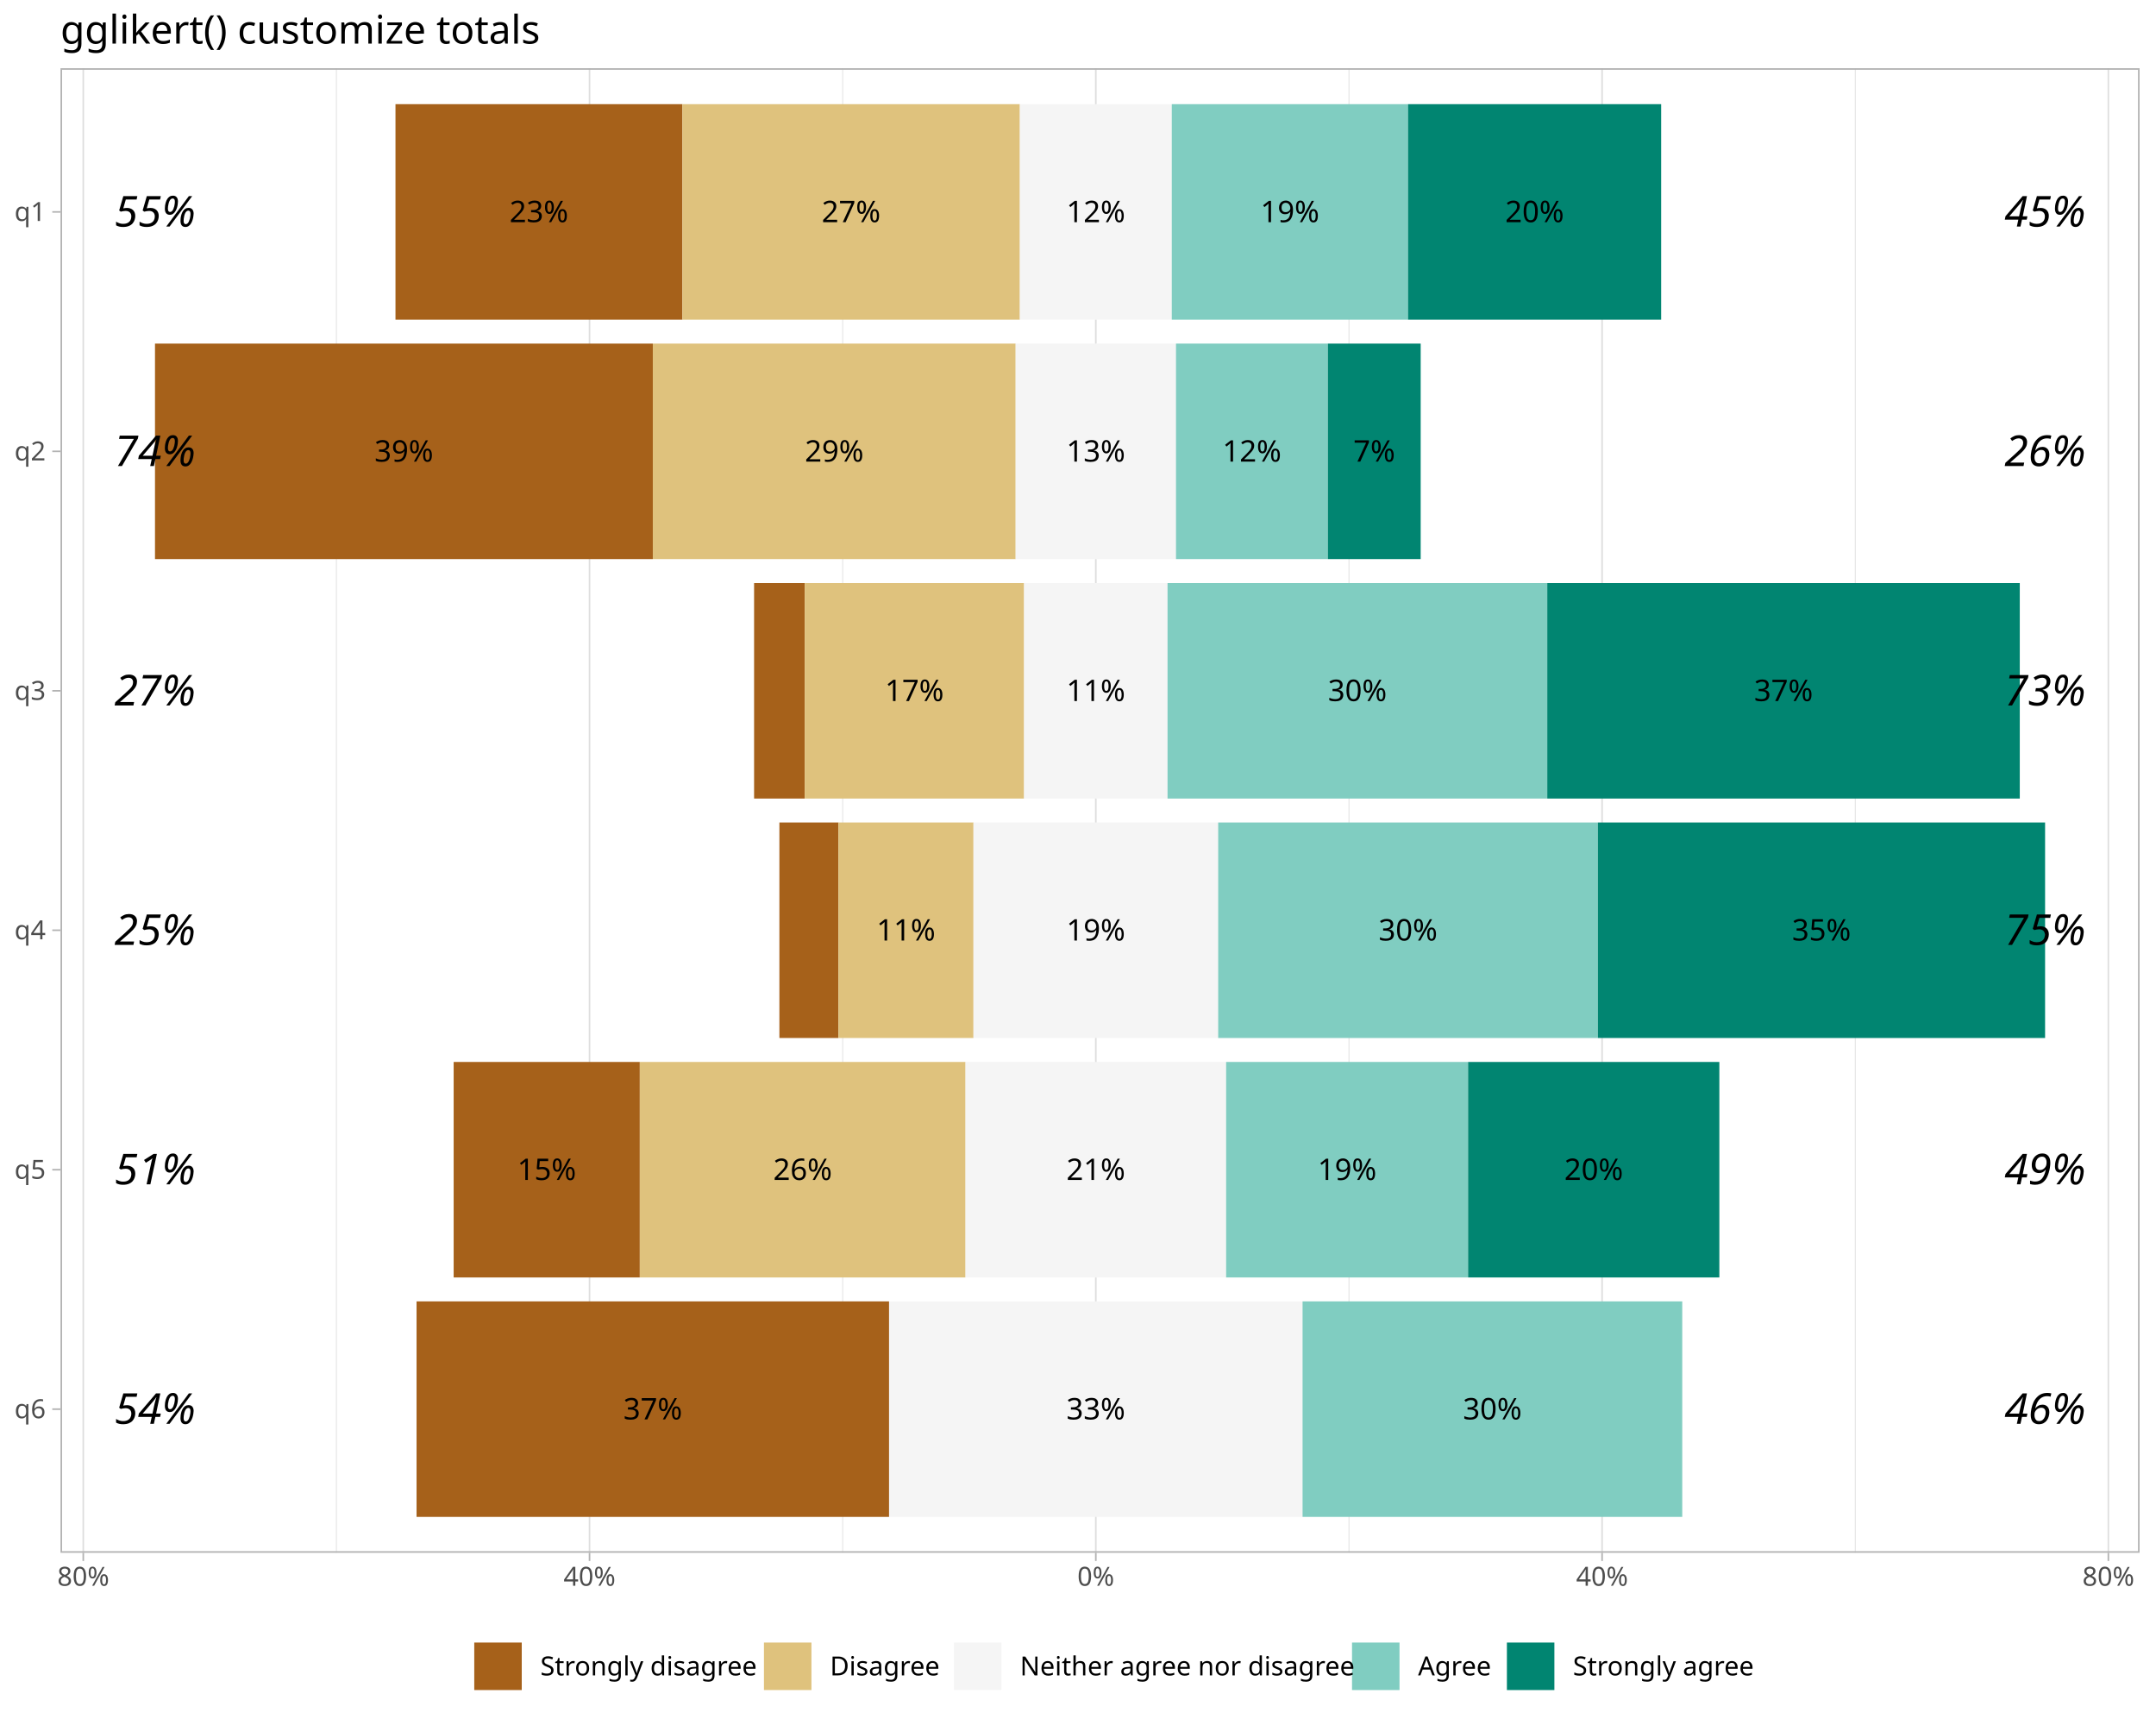
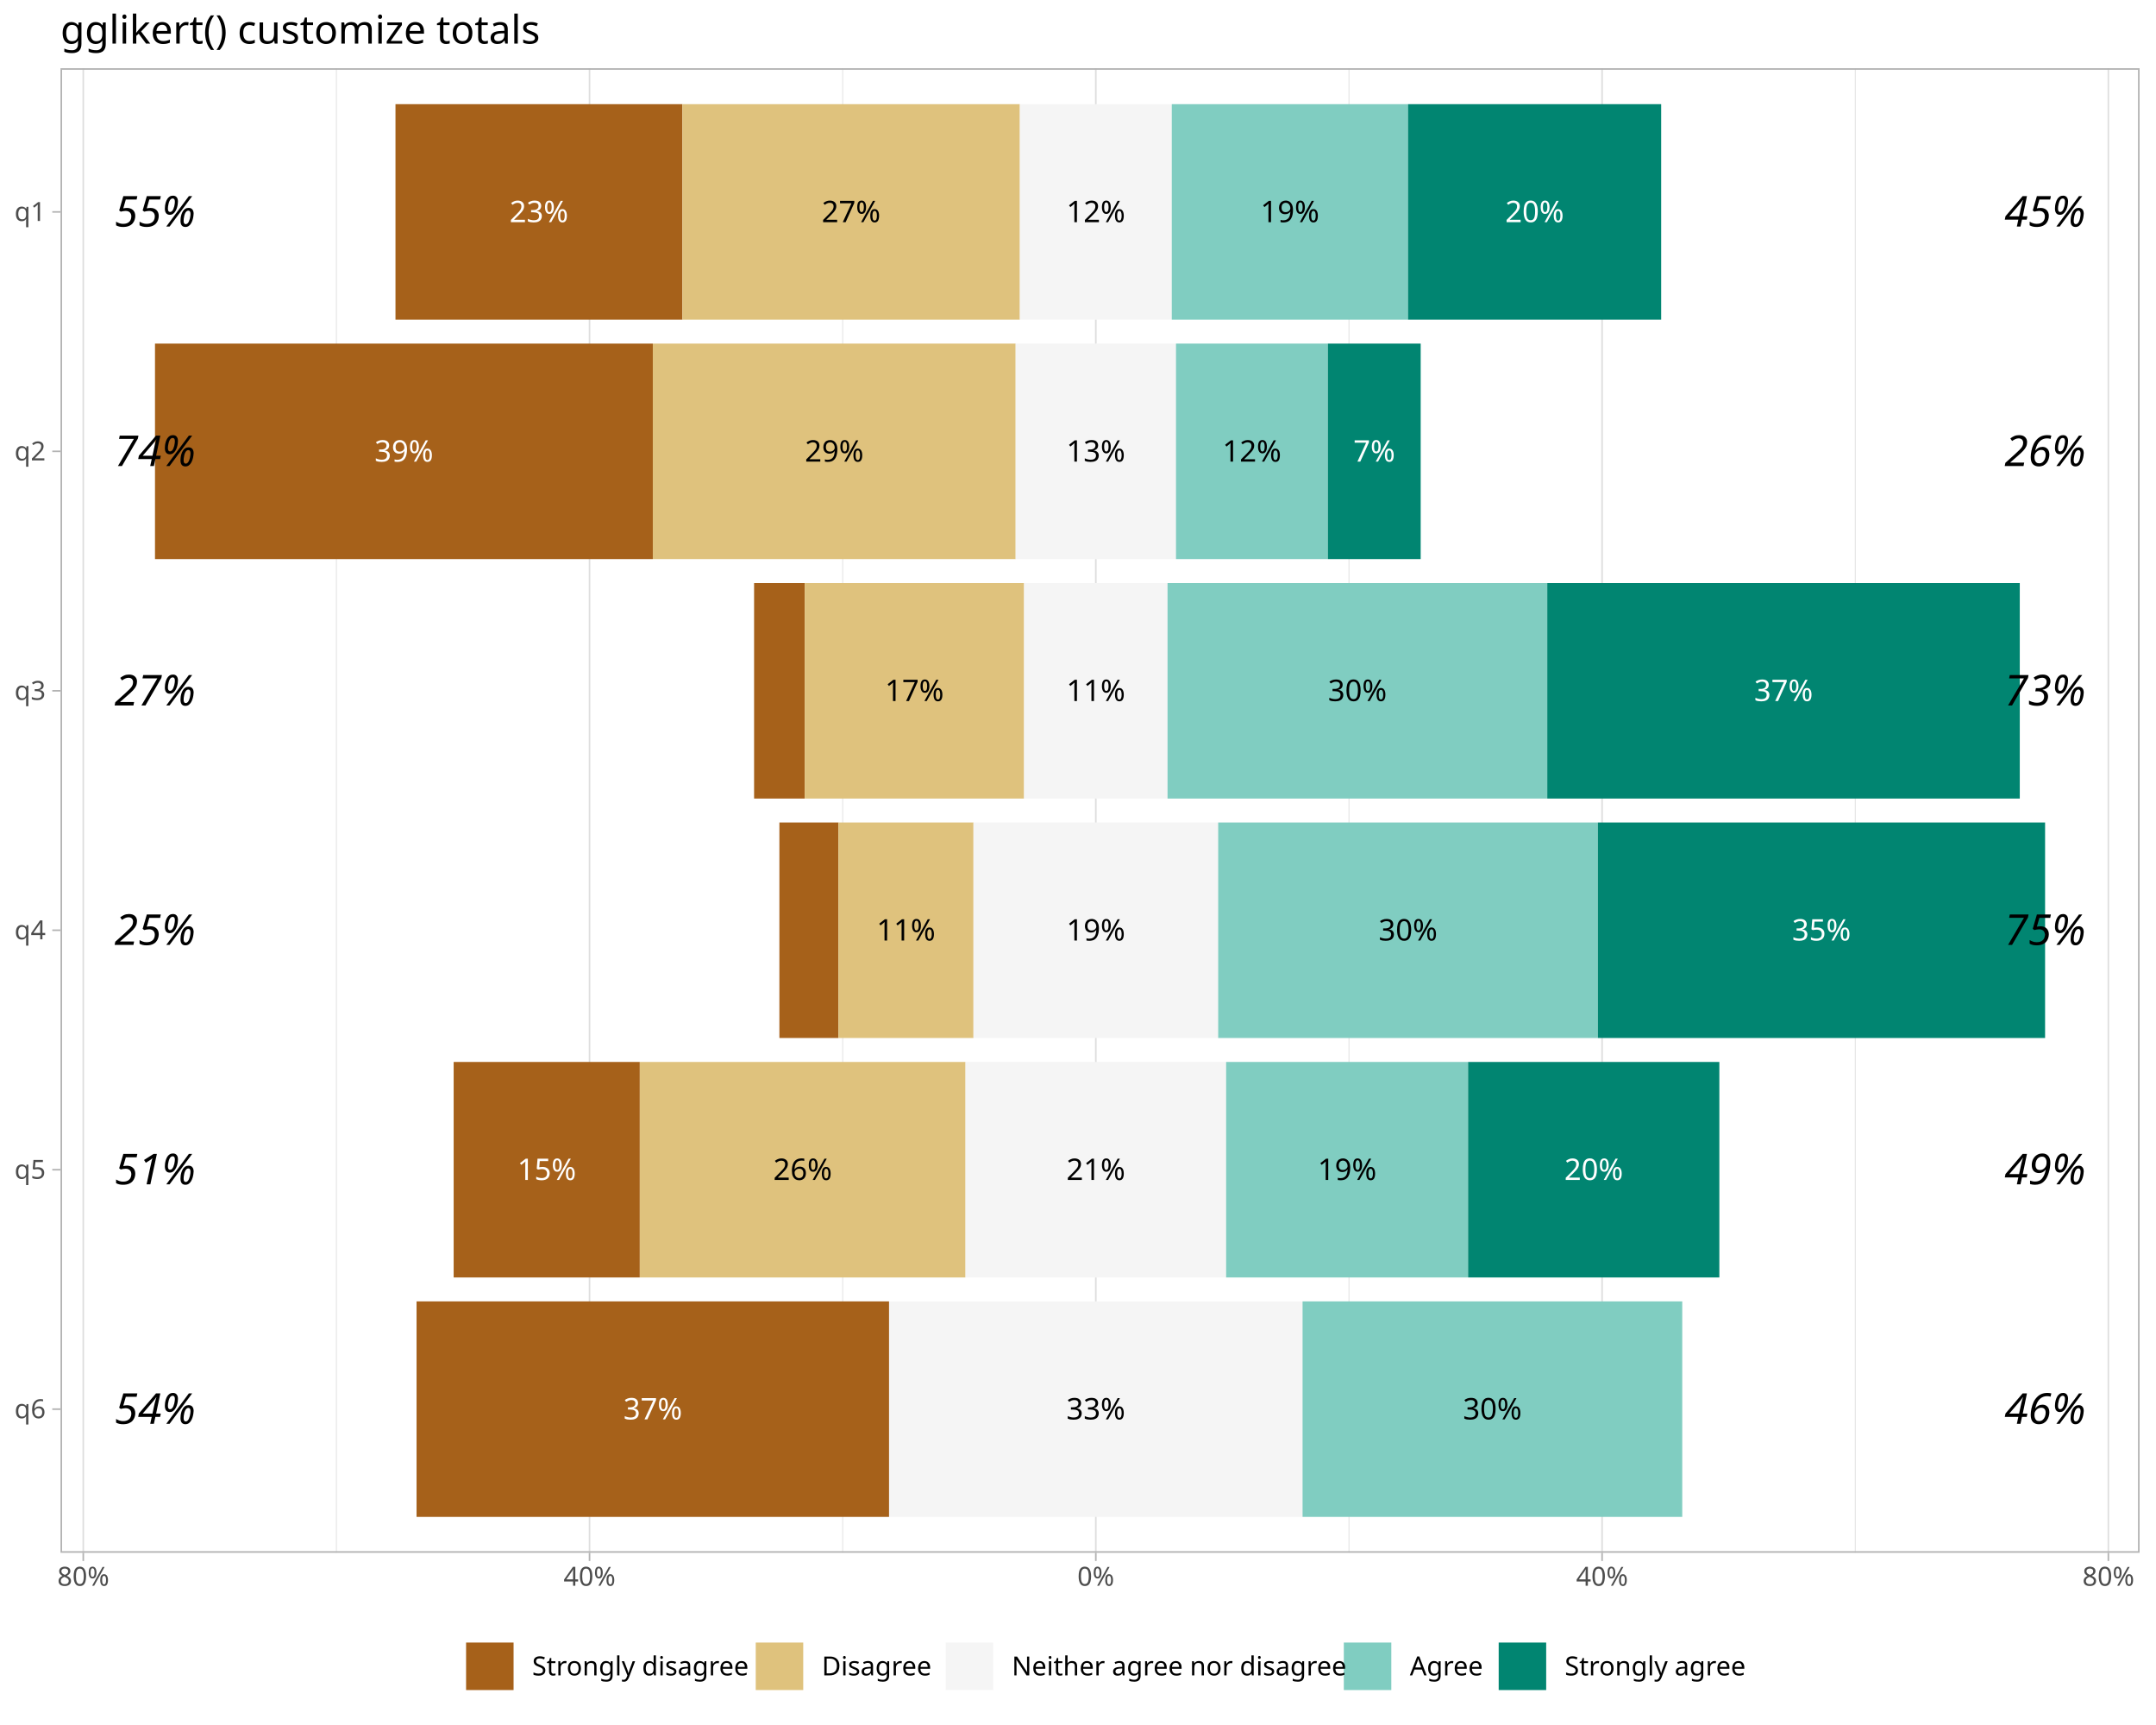
<svg xmlns="http://www.w3.org/2000/svg" class="svglite" data-engine-version="2.0" width="720.00pt" height="576.00pt" viewBox="0 0 720.00 576.00">
  <defs>
    <style type="text/css">
    .svglite line, .svglite polyline, .svglite polygon, .svglite path, .svglite rect, .svglite circle {
      fill: none;
      stroke: #000000;
      stroke-linecap: round;
      stroke-linejoin: round;
      stroke-miterlimit: 10.00;
    }
  </style>
  </defs>
  <rect width="100%" height="100%" style="stroke: none; fill: #FFFFFF;" />
  <defs>
    <clipPath id="cpMC4wMHw3MjAuMDB8MC4wMHw1NzYuMDA=">
      <rect x="0.00" y="0.00" width="720.00" height="576.00" />
    </clipPath>
  </defs>
  <g clip-path="url(#cpMC4wMHw3MjAuMDB8MC4wMHw1NzYuMDA=)">
    <rect x="0.00" y="0.00" width="720.00" height="576.00" style="stroke-width: 1.07; stroke: #FFFFFF; fill: #FFFFFF;" />
  </g>
  <defs>
    <clipPath id="cpMjAuMjB8NzE0LjUyfDIyLjc4fDUxOC41MQ==">
      <rect x="20.20" y="22.78" width="694.32" height="495.72" />
    </clipPath>
  </defs>
  <g clip-path="url(#cpMjAuMjB8NzE0LjUyfDIyLjc4fDUxOC41MQ==)">
    <rect x="20.20" y="22.78" width="694.32" height="495.72" style="stroke-width: 1.07; stroke: none; fill: #FFFFFF;" />
    <polyline points="112.34,518.51 112.34,22.78 " style="stroke-width: 0.27; stroke: #DEDEDE; stroke-linecap: butt;" />
    <polyline points="281.42,518.51 281.42,22.78 " style="stroke-width: 0.27; stroke: #DEDEDE; stroke-linecap: butt;" />
    <polyline points="450.49,518.51 450.49,22.78 " style="stroke-width: 0.27; stroke: #DEDEDE; stroke-linecap: butt;" />
    <polyline points="619.56,518.51 619.56,22.78 " style="stroke-width: 0.27; stroke: #DEDEDE; stroke-linecap: butt;" />
    <polyline points="27.81,518.51 27.81,22.78 " style="stroke-width: 0.53; stroke: #DEDEDE; stroke-linecap: butt;" />
    <polyline points="196.88,518.51 196.88,22.78 " style="stroke-width: 0.53; stroke: #DEDEDE; stroke-linecap: butt;" />
    <polyline points="365.95,518.51 365.95,22.78 " style="stroke-width: 0.53; stroke: #DEDEDE; stroke-linecap: butt;" />
    <polyline points="535.02,518.51 535.02,22.78 " style="stroke-width: 0.53; stroke: #DEDEDE; stroke-linecap: butt;" />
    <polyline points="704.09,518.51 704.09,22.78 " style="stroke-width: 0.53; stroke: #DEDEDE; stroke-linecap: butt;" />
    <rect x="139.11" y="434.55" width="157.80" height="71.96" style="stroke-width: 1.07; stroke: none; stroke-linecap: butt; stroke-linejoin: miter; fill: #A6611A;" />
    <rect x="296.91" y="434.55" width="0.00" height="71.96" style="stroke-width: 1.07; stroke: none; stroke-linecap: butt; stroke-linejoin: miter; fill: #DFC27D;" />
    <rect x="296.91" y="434.55" width="138.08" height="71.96" style="stroke-width: 1.07; stroke: none; stroke-linecap: butt; stroke-linejoin: miter; fill: #F5F5F5;" />
    <rect x="434.99" y="434.55" width="126.80" height="71.96" style="stroke-width: 1.07; stroke: none; stroke-linecap: butt; stroke-linejoin: miter; fill: #80CDC1;" />
    <rect x="561.79" y="434.55" width="0.00" height="71.96" style="stroke-width: 1.07; stroke: none; stroke-linecap: butt; stroke-linejoin: miter; fill: #018571;" />
    <rect x="151.50" y="354.60" width="62.16" height="71.96" style="stroke-width: 1.07; stroke: none; stroke-linecap: butt; stroke-linejoin: miter; fill: #A6611A;" />
    <rect x="213.66" y="354.60" width="108.78" height="71.96" style="stroke-width: 1.07; stroke: none; stroke-linecap: butt; stroke-linejoin: miter; fill: #DFC27D;" />
    <rect x="322.44" y="354.60" width="87.02" height="71.96" style="stroke-width: 1.07; stroke: none; stroke-linecap: butt; stroke-linejoin: miter; fill: #F5F5F5;" />
    <rect x="409.46" y="354.60" width="80.81" height="71.96" style="stroke-width: 1.07; stroke: none; stroke-linecap: butt; stroke-linejoin: miter; fill: #80CDC1;" />
    <rect x="490.27" y="354.60" width="83.91" height="71.96" style="stroke-width: 1.07; stroke: none; stroke-linecap: butt; stroke-linejoin: miter; fill: #018571;" />
    <rect x="260.28" y="274.64" width="19.73" height="71.96" style="stroke-width: 1.07; stroke: none; stroke-linecap: butt; stroke-linejoin: miter; fill: #A6611A;" />
    <rect x="280.01" y="274.64" width="45.09" height="71.96" style="stroke-width: 1.07; stroke: none; stroke-linecap: butt; stroke-linejoin: miter; fill: #DFC27D;" />
    <rect x="325.09" y="274.64" width="81.72" height="71.96" style="stroke-width: 1.07; stroke: none; stroke-linecap: butt; stroke-linejoin: miter; fill: #F5F5F5;" />
    <rect x="406.81" y="274.64" width="126.80" height="71.96" style="stroke-width: 1.07; stroke: none; stroke-linecap: butt; stroke-linejoin: miter; fill: #80CDC1;" />
    <rect x="533.61" y="274.64" width="149.35" height="71.96" style="stroke-width: 1.07; stroke: none; stroke-linecap: butt; stroke-linejoin: miter; fill: #018571;" />
    <rect x="251.83" y="194.69" width="16.91" height="71.96" style="stroke-width: 1.07; stroke: none; stroke-linecap: butt; stroke-linejoin: miter; fill: #A6611A;" />
    <rect x="268.74" y="194.69" width="73.26" height="71.96" style="stroke-width: 1.07; stroke: none; stroke-linecap: butt; stroke-linejoin: miter; fill: #DFC27D;" />
    <rect x="342.00" y="194.69" width="47.90" height="71.96" style="stroke-width: 1.07; stroke: none; stroke-linecap: butt; stroke-linejoin: miter; fill: #F5F5F5;" />
    <rect x="389.90" y="194.69" width="126.80" height="71.96" style="stroke-width: 1.07; stroke: none; stroke-linecap: butt; stroke-linejoin: miter; fill: #80CDC1;" />
    <rect x="516.71" y="194.69" width="157.80" height="71.96" style="stroke-width: 1.07; stroke: none; stroke-linecap: butt; stroke-linejoin: miter; fill: #018571;" />
    <rect x="51.76" y="114.73" width="166.25" height="71.96" style="stroke-width: 1.07; stroke: none; stroke-linecap: butt; stroke-linejoin: miter; fill: #A6611A;" />
    <rect x="218.01" y="114.73" width="121.17" height="71.96" style="stroke-width: 1.07; stroke: none; stroke-linecap: butt; stroke-linejoin: miter; fill: #DFC27D;" />
    <rect x="339.18" y="114.73" width="53.54" height="71.96" style="stroke-width: 1.07; stroke: none; stroke-linecap: butt; stroke-linejoin: miter; fill: #F5F5F5;" />
    <rect x="392.72" y="114.73" width="50.72" height="71.96" style="stroke-width: 1.07; stroke: none; stroke-linecap: butt; stroke-linejoin: miter; fill: #80CDC1;" />
    <rect x="443.44" y="114.73" width="31.00" height="71.96" style="stroke-width: 1.07; stroke: none; stroke-linecap: butt; stroke-linejoin: miter; fill: #018571;" />
    <rect x="132.07" y="34.78" width="95.81" height="71.96" style="stroke-width: 1.07; stroke: none; stroke-linecap: butt; stroke-linejoin: miter; fill: #A6611A;" />
    <rect x="227.88" y="34.78" width="112.71" height="71.96" style="stroke-width: 1.07; stroke: none; stroke-linecap: butt; stroke-linejoin: miter; fill: #DFC27D;" />
    <rect x="340.59" y="34.78" width="50.72" height="71.96" style="stroke-width: 1.07; stroke: none; stroke-linecap: butt; stroke-linejoin: miter; fill: #F5F5F5;" />
    <rect x="391.31" y="34.78" width="78.90" height="71.96" style="stroke-width: 1.07; stroke: none; stroke-linecap: butt; stroke-linejoin: miter; fill: #80CDC1;" />
    <rect x="470.21" y="34.78" width="84.54" height="71.96" style="stroke-width: 1.07; stroke: none; stroke-linecap: butt; stroke-linejoin: miter; fill: #018571;" />
-     <text x="218.01" y="473.96" text-anchor="middle" style="font-size: 9.96px; font-family: sans;" textLength="19.93px" lengthAdjust="spacingAndGlyphs">37%</text>
+     <text x="218.01" y="473.96" text-anchor="middle" style="font-size: 9.96px; fill: #FFFFFF; font-family: sans;" textLength="19.93px" lengthAdjust="spacingAndGlyphs">37%</text>
    <text x="365.95" y="473.96" text-anchor="middle" style="font-size: 9.96px; font-family: sans;" textLength="19.93px" lengthAdjust="spacingAndGlyphs">33%</text>
    <text x="498.39" y="473.96" text-anchor="middle" style="font-size: 9.96px; font-family: sans;" textLength="19.93px" lengthAdjust="spacingAndGlyphs">30%</text>
-     <text x="182.58" y="394.01" text-anchor="middle" style="font-size: 9.96px; font-family: sans;" textLength="19.93px" lengthAdjust="spacingAndGlyphs">15%</text>
+     <text x="182.58" y="394.01" text-anchor="middle" style="font-size: 9.96px; fill: #FFFFFF; font-family: sans;" textLength="19.93px" lengthAdjust="spacingAndGlyphs">15%</text>
    <text x="268.05" y="394.01" text-anchor="middle" style="font-size: 9.96px; font-family: sans;" textLength="19.93px" lengthAdjust="spacingAndGlyphs">26%</text>
    <text x="365.95" y="394.01" text-anchor="middle" style="font-size: 9.96px; font-family: sans;" textLength="19.93px" lengthAdjust="spacingAndGlyphs">21%</text>
    <text x="449.87" y="394.01" text-anchor="middle" style="font-size: 9.96px; font-family: sans;" textLength="19.93px" lengthAdjust="spacingAndGlyphs">19%</text>
-     <text x="532.23" y="394.01" text-anchor="middle" style="font-size: 9.96px; font-family: sans;" textLength="19.93px" lengthAdjust="spacingAndGlyphs">20%</text>
+     <text x="532.23" y="394.01" text-anchor="middle" style="font-size: 9.96px; fill: #FFFFFF; font-family: sans;" textLength="19.93px" lengthAdjust="spacingAndGlyphs">20%</text>
    <text x="302.55" y="314.05" text-anchor="middle" style="font-size: 9.96px; font-family: sans;" textLength="19.93px" lengthAdjust="spacingAndGlyphs">11%</text>
    <text x="365.95" y="314.05" text-anchor="middle" style="font-size: 9.96px; font-family: sans;" textLength="19.93px" lengthAdjust="spacingAndGlyphs">19%</text>
    <text x="470.21" y="314.05" text-anchor="middle" style="font-size: 9.96px; font-family: sans;" textLength="19.93px" lengthAdjust="spacingAndGlyphs">30%</text>
-     <text x="608.29" y="314.05" text-anchor="middle" style="font-size: 9.96px; font-family: sans;" textLength="19.93px" lengthAdjust="spacingAndGlyphs">35%</text>
+     <text x="608.29" y="314.05" text-anchor="middle" style="font-size: 9.96px; fill: #FFFFFF; font-family: sans;" textLength="19.93px" lengthAdjust="spacingAndGlyphs">35%</text>
    <text x="305.37" y="234.09" text-anchor="middle" style="font-size: 9.96px; font-family: sans;" textLength="19.93px" lengthAdjust="spacingAndGlyphs">17%</text>
    <text x="365.95" y="234.09" text-anchor="middle" style="font-size: 9.96px; font-family: sans;" textLength="19.93px" lengthAdjust="spacingAndGlyphs">11%</text>
    <text x="453.31" y="234.09" text-anchor="middle" style="font-size: 9.96px; font-family: sans;" textLength="19.93px" lengthAdjust="spacingAndGlyphs">30%</text>
-     <text x="595.61" y="234.09" text-anchor="middle" style="font-size: 9.96px; font-family: sans;" textLength="19.93px" lengthAdjust="spacingAndGlyphs">37%</text>
-     <text x="134.89" y="154.14" text-anchor="middle" style="font-size: 9.96px; font-family: sans;" textLength="19.93px" lengthAdjust="spacingAndGlyphs">39%</text>
+     <text x="595.61" y="234.09" text-anchor="middle" style="font-size: 9.96px; fill: #FFFFFF; font-family: sans;" textLength="19.93px" lengthAdjust="spacingAndGlyphs">37%</text>
+     <text x="134.89" y="154.14" text-anchor="middle" style="font-size: 9.96px; fill: #FFFFFF; font-family: sans;" textLength="19.93px" lengthAdjust="spacingAndGlyphs">39%</text>
    <text x="278.60" y="154.14" text-anchor="middle" style="font-size: 9.96px; font-family: sans;" textLength="19.93px" lengthAdjust="spacingAndGlyphs">29%</text>
    <text x="365.95" y="154.14" text-anchor="middle" style="font-size: 9.96px; font-family: sans;" textLength="19.93px" lengthAdjust="spacingAndGlyphs">13%</text>
    <text x="418.08" y="154.14" text-anchor="middle" style="font-size: 9.96px; font-family: sans;" textLength="19.93px" lengthAdjust="spacingAndGlyphs">12%</text>
-     <text x="458.94" y="154.14" text-anchor="middle" style="font-size: 9.96px; font-family: sans;" textLength="14.39px" lengthAdjust="spacingAndGlyphs">7%</text>
-     <text x="179.97" y="74.18" text-anchor="middle" style="font-size: 9.96px; font-family: sans;" textLength="19.93px" lengthAdjust="spacingAndGlyphs">23%</text>
+     <text x="458.94" y="154.14" text-anchor="middle" style="font-size: 9.96px; fill: #FFFFFF; font-family: sans;" textLength="14.39px" lengthAdjust="spacingAndGlyphs">7%</text>
+     <text x="179.97" y="74.18" text-anchor="middle" style="font-size: 9.96px; fill: #FFFFFF; font-family: sans;" textLength="19.93px" lengthAdjust="spacingAndGlyphs">23%</text>
    <text x="284.23" y="74.18" text-anchor="middle" style="font-size: 9.96px; font-family: sans;" textLength="19.93px" lengthAdjust="spacingAndGlyphs">27%</text>
    <text x="365.95" y="74.18" text-anchor="middle" style="font-size: 9.96px; font-family: sans;" textLength="19.93px" lengthAdjust="spacingAndGlyphs">12%</text>
    <text x="430.76" y="74.18" text-anchor="middle" style="font-size: 9.96px; font-family: sans;" textLength="19.93px" lengthAdjust="spacingAndGlyphs">19%</text>
-     <text x="512.48" y="74.18" text-anchor="middle" style="font-size: 9.96px; font-family: sans;" textLength="19.93px" lengthAdjust="spacingAndGlyphs">20%</text>
+     <text x="512.48" y="74.18" text-anchor="middle" style="font-size: 9.96px; fill: #FFFFFF; font-family: sans;" textLength="19.93px" lengthAdjust="spacingAndGlyphs">20%</text>
    <text x="51.76" y="475.43" text-anchor="middle" style="font-size: 14.23px; font-style: italic; font-family: sans;" textLength="28.48px" lengthAdjust="spacingAndGlyphs">54%</text>
    <text x="51.76" y="395.47" text-anchor="middle" style="font-size: 14.23px; font-style: italic; font-family: sans;" textLength="28.48px" lengthAdjust="spacingAndGlyphs">51%</text>
    <text x="51.76" y="315.52" text-anchor="middle" style="font-size: 14.23px; font-style: italic; font-family: sans;" textLength="28.48px" lengthAdjust="spacingAndGlyphs">25%</text>
    <text x="51.76" y="235.56" text-anchor="middle" style="font-size: 14.23px; font-style: italic; font-family: sans;" textLength="28.48px" lengthAdjust="spacingAndGlyphs">27%</text>
    <text x="51.76" y="155.61" text-anchor="middle" style="font-size: 14.23px; font-style: italic; font-family: sans;" textLength="28.48px" lengthAdjust="spacingAndGlyphs">74%</text>
    <text x="51.76" y="75.65" text-anchor="middle" style="font-size: 14.23px; font-style: italic; font-family: sans;" textLength="28.48px" lengthAdjust="spacingAndGlyphs">55%</text>
    <text x="682.96" y="475.43" text-anchor="middle" style="font-size: 14.23px; font-style: italic; font-family: sans;" textLength="28.48px" lengthAdjust="spacingAndGlyphs">46%</text>
    <text x="682.96" y="395.47" text-anchor="middle" style="font-size: 14.23px; font-style: italic; font-family: sans;" textLength="28.48px" lengthAdjust="spacingAndGlyphs">49%</text>
    <text x="682.96" y="315.52" text-anchor="middle" style="font-size: 14.23px; font-style: italic; font-family: sans;" textLength="28.48px" lengthAdjust="spacingAndGlyphs">75%</text>
    <text x="682.96" y="235.56" text-anchor="middle" style="font-size: 14.23px; font-style: italic; font-family: sans;" textLength="28.48px" lengthAdjust="spacingAndGlyphs">73%</text>
    <text x="682.96" y="155.61" text-anchor="middle" style="font-size: 14.23px; font-style: italic; font-family: sans;" textLength="28.48px" lengthAdjust="spacingAndGlyphs">26%</text>
    <text x="682.96" y="75.65" text-anchor="middle" style="font-size: 14.23px; font-style: italic; font-family: sans;" textLength="28.48px" lengthAdjust="spacingAndGlyphs">45%</text>
    <rect x="20.20" y="22.78" width="694.32" height="495.72" style="stroke-width: 1.07; stroke: #B3B3B3;" />
  </g>
  <g clip-path="url(#cpMC4wMHw3MjAuMDB8MC4wMHw1NzYuMDA=)">
    <polyline points="27.81,521.25 27.81,518.51 " style="stroke-width: 0.53; stroke: #B3B3B3; stroke-linecap: butt;" />
    <polyline points="196.88,521.25 196.88,518.51 " style="stroke-width: 0.53; stroke: #B3B3B3; stroke-linecap: butt;" />
    <polyline points="365.95,521.25 365.95,518.51 " style="stroke-width: 0.53; stroke: #B3B3B3; stroke-linecap: butt;" />
    <polyline points="535.02,521.25 535.02,518.51 " style="stroke-width: 0.53; stroke: #B3B3B3; stroke-linecap: butt;" />
    <polyline points="704.09,521.25 704.09,518.51 " style="stroke-width: 0.53; stroke: #B3B3B3; stroke-linecap: butt;" />
    <text x="27.81" y="529.50" text-anchor="middle" style="font-size: 8.80px; fill: #4D4D4D; font-family: sans;" textLength="17.61px" lengthAdjust="spacingAndGlyphs">80%</text>
    <text x="196.88" y="529.50" text-anchor="middle" style="font-size: 8.80px; fill: #4D4D4D; font-family: sans;" textLength="17.61px" lengthAdjust="spacingAndGlyphs">40%</text>
    <text x="365.95" y="529.50" text-anchor="middle" style="font-size: 8.80px; fill: #4D4D4D; font-family: sans;" textLength="12.72px" lengthAdjust="spacingAndGlyphs">0%</text>
    <text x="535.02" y="529.50" text-anchor="middle" style="font-size: 8.80px; fill: #4D4D4D; font-family: sans;" textLength="17.61px" lengthAdjust="spacingAndGlyphs">40%</text>
    <text x="704.09" y="529.50" text-anchor="middle" style="font-size: 8.80px; fill: #4D4D4D; font-family: sans;" textLength="17.61px" lengthAdjust="spacingAndGlyphs">80%</text>
    <text x="15.27" y="473.56" text-anchor="end" style="font-size: 8.80px; fill: #4D4D4D; font-family: sans;" textLength="9.79px" lengthAdjust="spacingAndGlyphs">q6</text>
    <text x="15.27" y="393.61" text-anchor="end" style="font-size: 8.80px; fill: #4D4D4D; font-family: sans;" textLength="9.79px" lengthAdjust="spacingAndGlyphs">q5</text>
    <text x="15.27" y="313.65" text-anchor="end" style="font-size: 8.80px; fill: #4D4D4D; font-family: sans;" textLength="9.79px" lengthAdjust="spacingAndGlyphs">q4</text>
    <text x="15.27" y="233.70" text-anchor="end" style="font-size: 8.80px; fill: #4D4D4D; font-family: sans;" textLength="9.79px" lengthAdjust="spacingAndGlyphs">q3</text>
    <text x="15.27" y="153.74" text-anchor="end" style="font-size: 8.80px; fill: #4D4D4D; font-family: sans;" textLength="9.79px" lengthAdjust="spacingAndGlyphs">q2</text>
    <text x="15.27" y="73.78" text-anchor="end" style="font-size: 8.80px; fill: #4D4D4D; font-family: sans;" textLength="9.79px" lengthAdjust="spacingAndGlyphs">q1</text>
    <polyline points="17.46,470.53 20.20,470.53 " style="stroke-width: 0.53; stroke: #B3B3B3; stroke-linecap: butt;" />
    <polyline points="17.46,390.58 20.20,390.58 " style="stroke-width: 0.53; stroke: #B3B3B3; stroke-linecap: butt;" />
    <polyline points="17.46,310.62 20.20,310.62 " style="stroke-width: 0.53; stroke: #B3B3B3; stroke-linecap: butt;" />
    <polyline points="17.46,230.67 20.20,230.67 " style="stroke-width: 0.53; stroke: #B3B3B3; stroke-linecap: butt;" />
    <polyline points="17.46,150.71 20.20,150.71 " style="stroke-width: 0.53; stroke: #B3B3B3; stroke-linecap: butt;" />
    <polyline points="17.46,70.76 20.20,70.76 " style="stroke-width: 0.53; stroke: #B3B3B3; stroke-linecap: butt;" />
-     <rect x="146.72" y="542.28" width="441.29" height="28.24" style="stroke-width: 1.07; stroke: none; fill: #FFFFFF;" />
-     <rect x="157.68" y="547.76" width="17.28" height="17.28" style="stroke-width: 1.07; stroke: none; fill: #FFFFFF;" />
-     <rect x="158.38" y="548.47" width="15.86" height="15.86" style="stroke-width: 1.07; stroke: none; stroke-linecap: butt; stroke-linejoin: miter; fill: #A6611A;" />
-     <rect x="254.41" y="547.76" width="17.28" height="17.28" style="stroke-width: 1.07; stroke: none; fill: #FFFFFF;" />
-     <rect x="255.12" y="548.47" width="15.86" height="15.86" style="stroke-width: 1.07; stroke: none; stroke-linecap: butt; stroke-linejoin: miter; fill: #DFC27D;" />
-     <rect x="317.87" y="547.76" width="17.28" height="17.28" style="stroke-width: 1.07; stroke: none; fill: #FFFFFF;" />
-     <rect x="318.58" y="548.47" width="15.86" height="15.86" style="stroke-width: 1.07; stroke: none; stroke-linecap: butt; stroke-linejoin: miter; fill: #F5F5F5;" />
-     <rect x="450.80" y="547.76" width="17.28" height="17.28" style="stroke-width: 1.07; stroke: none; fill: #FFFFFF;" />
-     <rect x="451.51" y="548.47" width="15.86" height="15.86" style="stroke-width: 1.07; stroke: none; stroke-linecap: butt; stroke-linejoin: miter; fill: #80CDC1;" />
-     <rect x="502.52" y="547.76" width="17.28" height="17.28" style="stroke-width: 1.07; stroke: none; fill: #FFFFFF;" />
-     <rect x="503.23" y="548.47" width="15.86" height="15.86" style="stroke-width: 1.07; stroke: none; stroke-linecap: butt; stroke-linejoin: miter; fill: #018571;" />
-     <text x="180.44" y="559.43" style="font-size: 8.80px; font-family: sans;" textLength="68.49px" lengthAdjust="spacingAndGlyphs">Strongly disagree</text>
-     <text x="277.17" y="559.43" style="font-size: 8.80px; font-family: sans;" textLength="35.22px" lengthAdjust="spacingAndGlyphs">Disagree</text>
-     <text x="340.63" y="559.43" style="font-size: 8.80px; font-family: sans;" textLength="104.69px" lengthAdjust="spacingAndGlyphs">Neither agree nor disagree</text>
-     <text x="473.56" y="559.43" style="font-size: 8.80px; font-family: sans;" textLength="23.49px" lengthAdjust="spacingAndGlyphs">Agree</text>
-     <text x="525.28" y="559.43" style="font-size: 8.80px; font-family: sans;" textLength="57.24px" lengthAdjust="spacingAndGlyphs">Strongly agree</text>
+     <rect x="149.46" y="542.28" width="435.81" height="28.24" style="stroke-width: 1.07; stroke: none; fill: #FFFFFF;" />
+     <rect x="154.94" y="547.76" width="17.28" height="17.28" style="stroke-width: 1.07; stroke: none; fill: #FFFFFF;" />
+     <rect x="155.65" y="548.47" width="15.86" height="15.86" style="stroke-width: 1.07; stroke: none; stroke-linecap: butt; stroke-linejoin: miter; fill: #A6611A;" />
+     <rect x="251.67" y="547.76" width="17.28" height="17.28" style="stroke-width: 1.07; stroke: none; fill: #FFFFFF;" />
+     <rect x="252.38" y="548.47" width="15.86" height="15.86" style="stroke-width: 1.07; stroke: none; stroke-linecap: butt; stroke-linejoin: miter; fill: #DFC27D;" />
+     <rect x="315.13" y="547.76" width="17.28" height="17.28" style="stroke-width: 1.07; stroke: none; fill: #FFFFFF;" />
+     <rect x="315.84" y="548.47" width="15.86" height="15.86" style="stroke-width: 1.07; stroke: none; stroke-linecap: butt; stroke-linejoin: miter; fill: #F5F5F5;" />
+     <rect x="448.06" y="547.76" width="17.28" height="17.28" style="stroke-width: 1.07; stroke: none; fill: #FFFFFF;" />
+     <rect x="448.77" y="548.47" width="15.86" height="15.86" style="stroke-width: 1.07; stroke: none; stroke-linecap: butt; stroke-linejoin: miter; fill: #80CDC1;" />
+     <rect x="499.78" y="547.76" width="17.28" height="17.28" style="stroke-width: 1.07; stroke: none; fill: #FFFFFF;" />
+     <rect x="500.49" y="548.47" width="15.86" height="15.86" style="stroke-width: 1.07; stroke: none; stroke-linecap: butt; stroke-linejoin: miter; fill: #018571;" />
+     <text x="177.70" y="559.43" style="font-size: 8.80px; font-family: sans;" textLength="68.49px" lengthAdjust="spacingAndGlyphs">Strongly disagree</text>
+     <text x="274.43" y="559.43" style="font-size: 8.80px; font-family: sans;" textLength="35.22px" lengthAdjust="spacingAndGlyphs">Disagree</text>
+     <text x="337.89" y="559.43" style="font-size: 8.80px; font-family: sans;" textLength="104.69px" lengthAdjust="spacingAndGlyphs">Neither agree nor disagree</text>
+     <text x="470.82" y="559.43" style="font-size: 8.80px; font-family: sans;" textLength="23.49px" lengthAdjust="spacingAndGlyphs">Agree</text>
+     <text x="522.54" y="559.43" style="font-size: 8.80px; font-family: sans;" textLength="57.24px" lengthAdjust="spacingAndGlyphs">Strongly agree</text>
    <text x="20.20" y="14.56" style="font-size: 13.20px; font-family: sans;" textLength="149.67px" lengthAdjust="spacingAndGlyphs">gglikert() customize totals</text>
  </g>
</svg>
